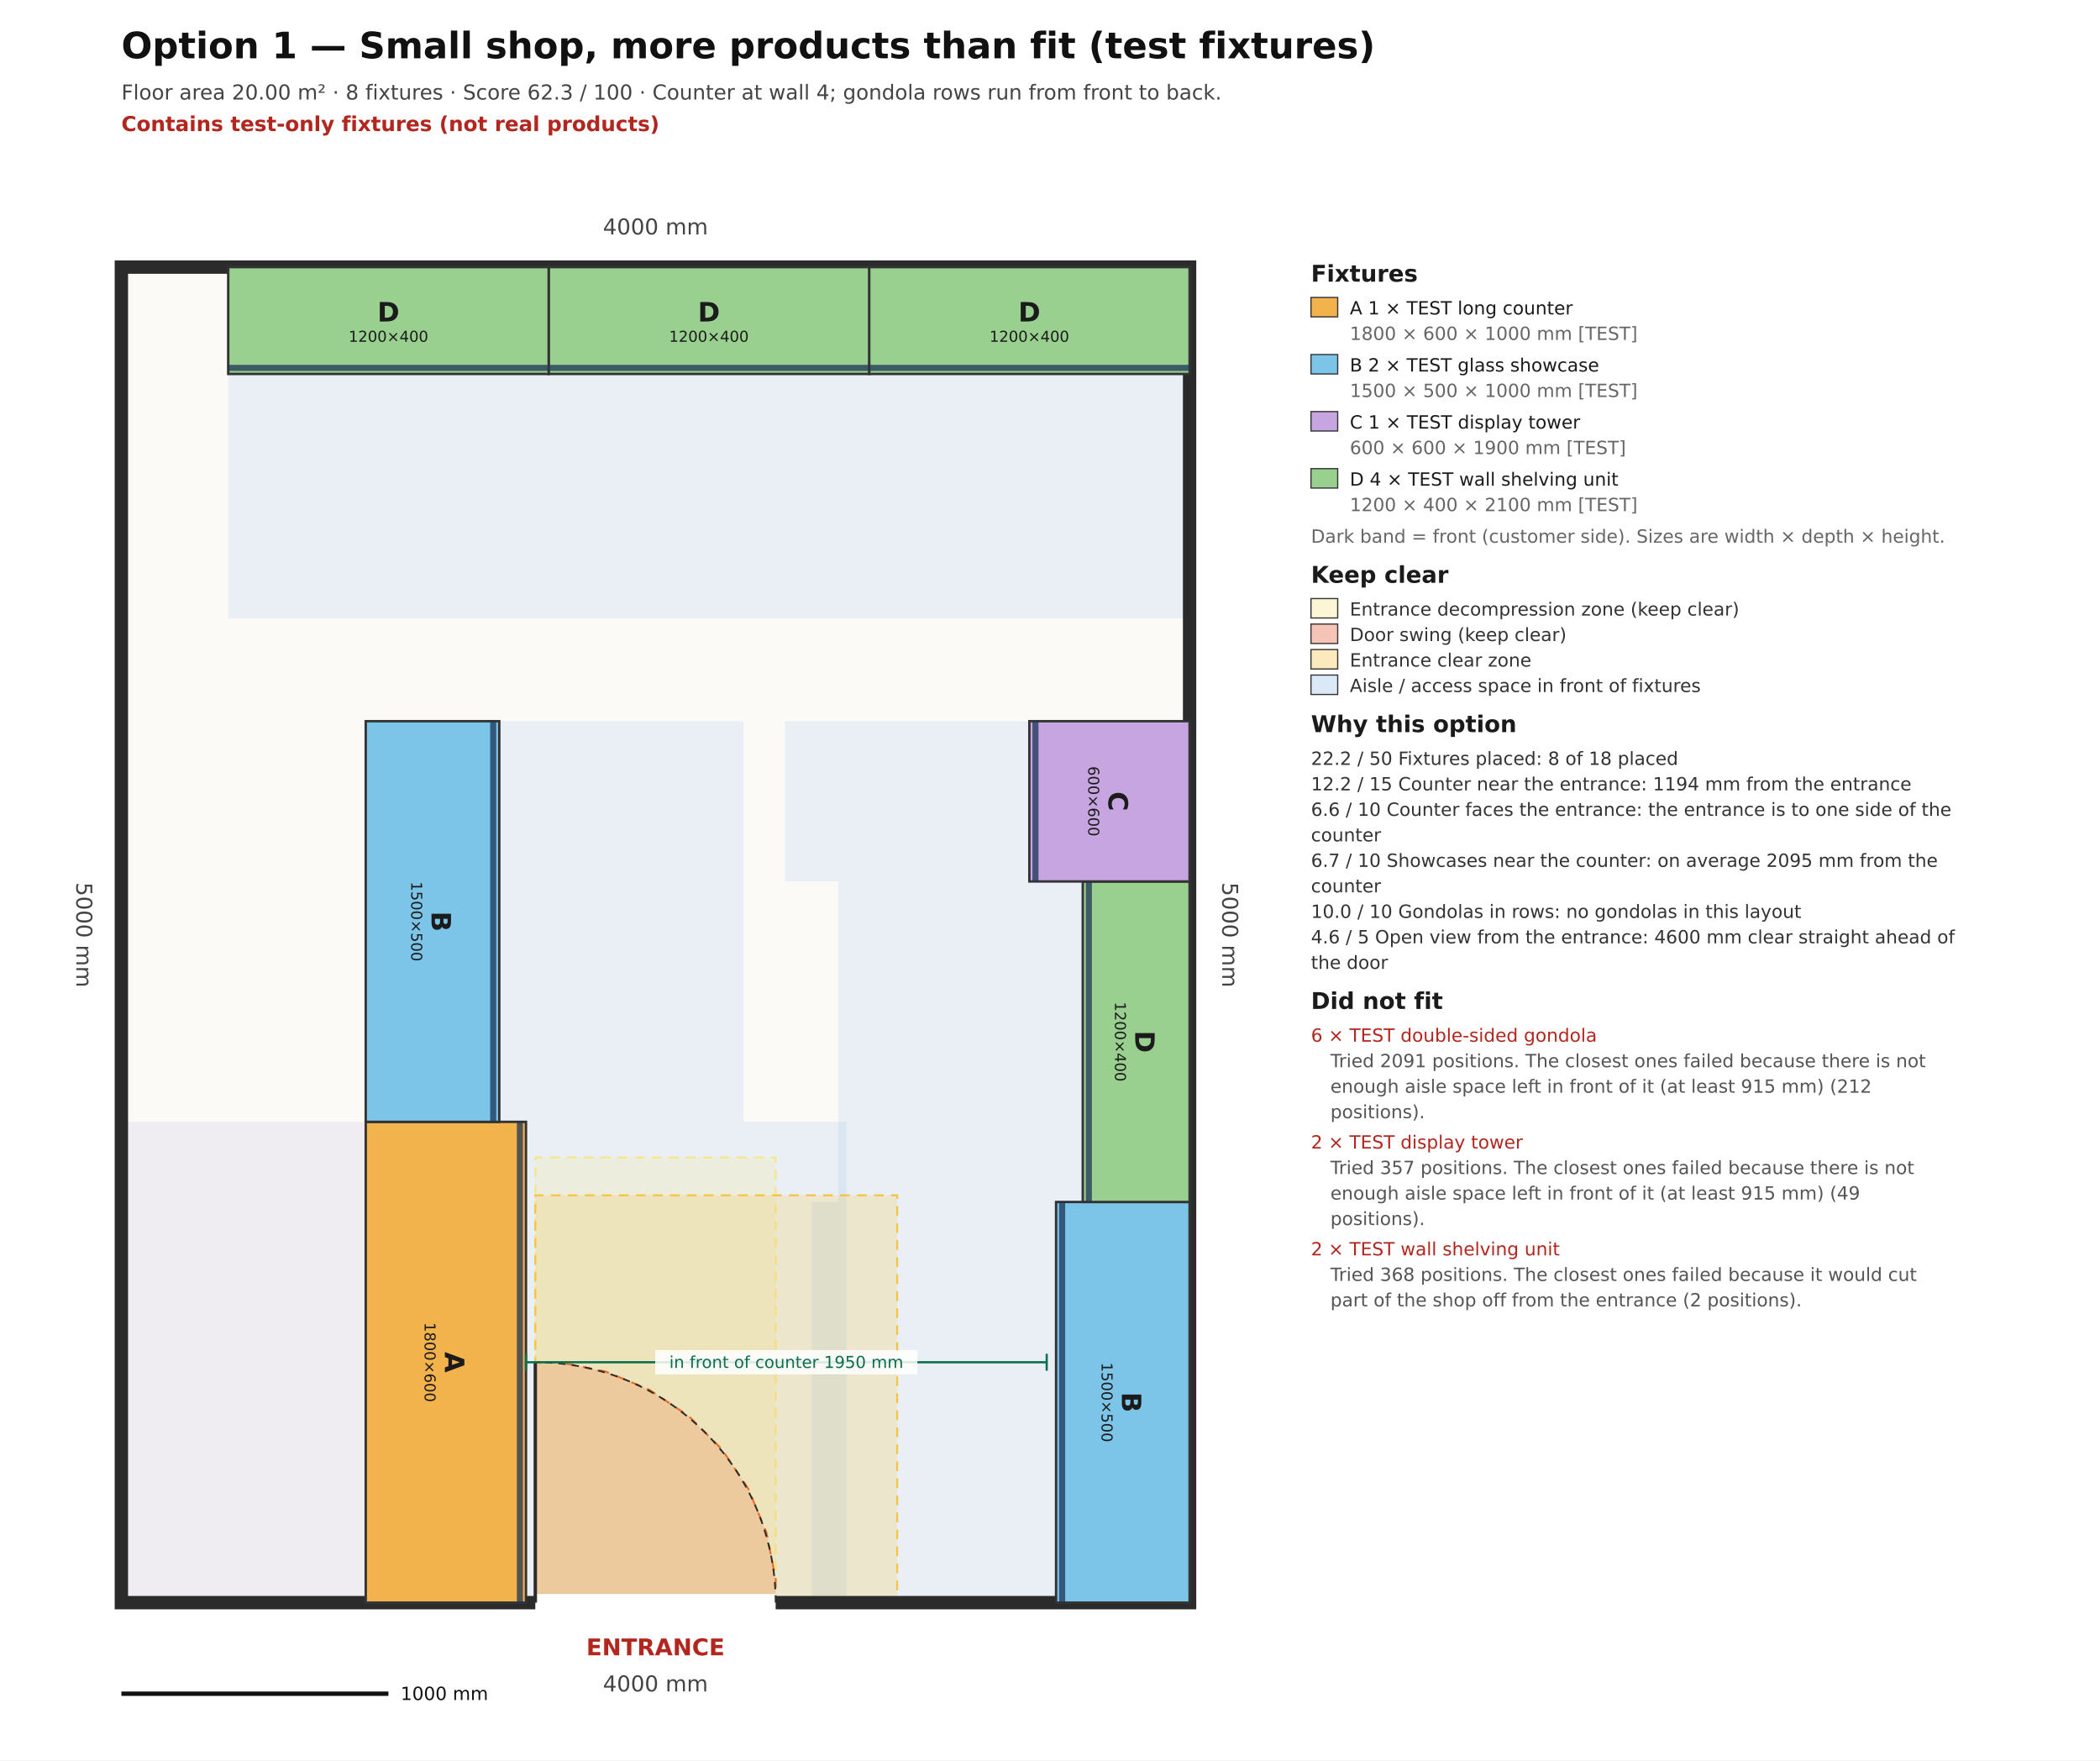
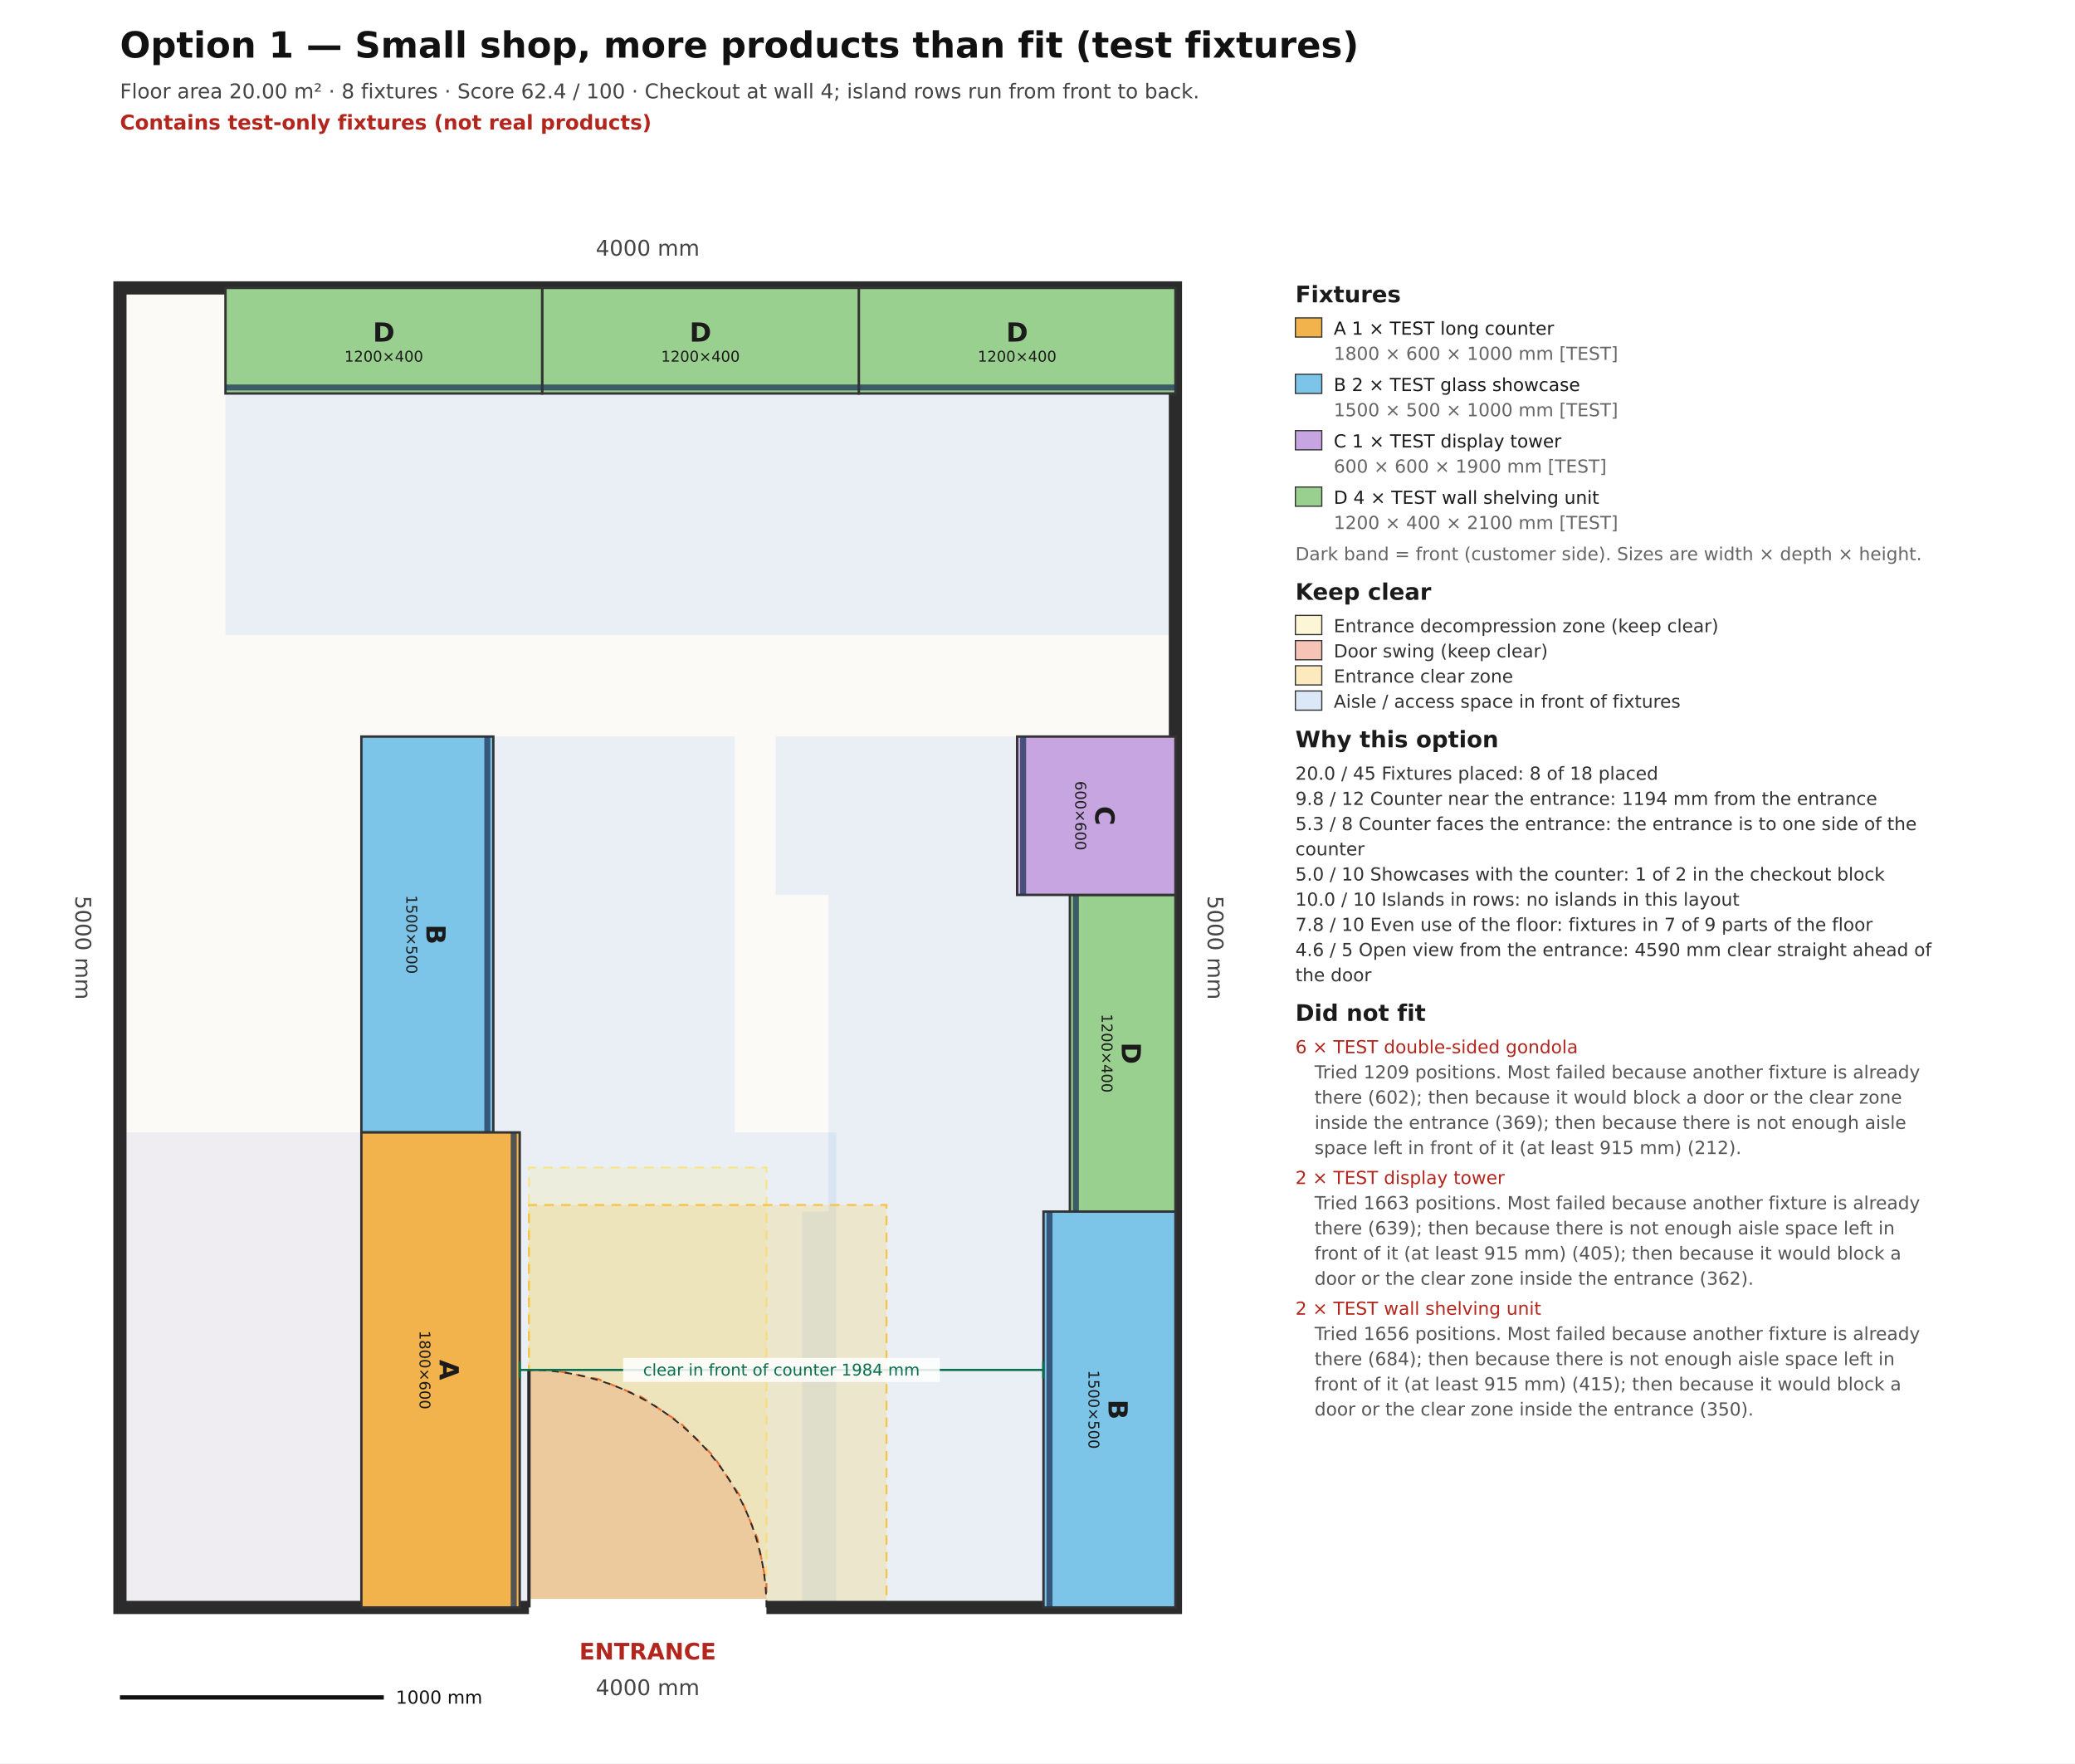
- <svg xmlns="http://www.w3.org/2000/svg" viewBox="0 0 7863.6 6590.9" width="7863.6mm" height="6590.9mm" font-family="DejaVu Sans, Arial, sans-serif">
-   <rect x="0" y="0" width="7863.6" height="6590.9" fill="#ffffff" />
+ <svg xmlns="http://www.w3.org/2000/svg" viewBox="0 0 7863.6 6681.8" width="7863.6mm" height="6681.8mm" font-family="DejaVu Sans, Arial, sans-serif">
+   <rect x="0" y="0" width="7863.6" height="6681.8" fill="#ffffff" />
  <text x="454.5" y="218.2" font-size="136.4" font-weight="bold" fill="#111111">Option 1 — Small shop, more products than fit (test fixtures)</text>
-   <text x="454.5" y="372.7" font-size="77.3" fill="#444444">Floor area 20.00 m²  ·  8 fixtures  ·  Score 62.3 / 100  ·  Counter at wall 4; gondola rows run from front to back.</text>
+   <text x="454.5" y="372.7" font-size="77.3" fill="#444444">Floor area 20.00 m²  ·  8 fixtures  ·  Score 62.4 / 100  ·  Checkout at wall 4; island rows run from front to back.</text>
  <text x="454.5" y="490.9" font-size="77.3" font-weight="bold" fill="#b3261e">Contains test-only fixtures (not real products)</text>
-   <polygon data-role="room-outline" data-plan-points="0.000,0.000 4000.000,0.000 4000.000,5000.000 0.000,5000.000" points="454.545,6000.000 4454.545,6000.000 4454.545,1000.000 454.545,1000.000" fill="#fbfaf7" stroke="none" />
-   <polygon data-access-zone="f01" points="1969.5,4200.0 1969.5,6000.0 3169.5,6000.0 3169.5,4200.0" fill="#4a90d9" fill-opacity="0.10" stroke="none" />
-   <polygon data-access-zone="f01" points="454.5,4200.0 454.5,6000.0 1369.5,6000.0 1369.5,4200.0" fill="#8e7cc3" fill-opacity="0.10" stroke="none" />
-   <polygon data-access-zone="f02" points="1869.5,2700.0 1869.5,4200.0 2784.5,4200.0 2784.5,2700.0" fill="#4a90d9" fill-opacity="0.10" stroke="none" />
-   <polygon data-access-zone="f03" points="3954.5,6000.0 3954.5,4500.0 3039.5,4500.0 3039.5,6000.0" fill="#4a90d9" fill-opacity="0.10" stroke="none" />
-   <polygon data-access-zone="f04" points="4454.5,1400.0 3254.5,1400.0 3254.5,2315.0 4454.5,2315.0" fill="#4a90d9" fill-opacity="0.10" stroke="none" />
-   <polygon data-access-zone="f05" points="3254.5,1400.0 2054.5,1400.0 2054.5,2315.0 3254.5,2315.0" fill="#4a90d9" fill-opacity="0.10" stroke="none" />
-   <polygon data-access-zone="f06" points="2054.5,1400.0 854.5,1400.0 854.5,2315.0 2054.5,2315.0" fill="#4a90d9" fill-opacity="0.10" stroke="none" />
-   <polygon data-access-zone="f07" points="4054.5,4500.0 4054.5,3300.0 3139.5,3300.0 3139.5,4500.0" fill="#4a90d9" fill-opacity="0.10" stroke="none" />
-   <polygon data-access-zone="f08" points="3854.5,3300.0 3854.5,2700.0 2939.5,2700.0 2939.5,3300.0" fill="#4a90d9" fill-opacity="0.10" stroke="none" />
-   <polygon data-zone-id="entrance:decompression" points="2004.5,6000.0 2904.5,6000.0 2904.5,4333.3 2004.5,4333.3" fill="#f6e58d" fill-opacity="0.22" stroke="#f6e58d" stroke-width="7.3" stroke-dasharray="36.4 27.3" />
-   <polygon data-zone-id="entrance:door-swing" points="2004.5,6000.0 2904.5,6000.0 2904.5,5911.4 2870.0,5737.5 2802.1,5573.7 2703.6,5426.3 2578.3,5300.9 2430.9,5202.4 2267.1,5134.6 2093.2,5100.0 2004.5,5100.0" fill="#e4572e" fill-opacity="0.22" stroke="#e4572e" stroke-width="7.3" stroke-dasharray="36.4 27.3" />
-   <polygon data-zone-id="entrance:entrance-clear" points="2004.5,6000.0 3359.5,6000.0 3359.5,4475.0 2004.5,4475.0" fill="#f6c445" fill-opacity="0.22" stroke="#f6c445" stroke-width="7.3" stroke-dasharray="36.4 27.3" />
-   <polygon points="454.5,6000.0 4454.5,6000.0 4454.5,1000.0 454.5,1000.0" fill="none" stroke="#2b2b2b" stroke-width="50.0" stroke-linejoin="miter" />
-   <line data-door-id="entrance" x1="2004.5" y1="6000.0" x2="2904.5" y2="6000.0" stroke="#ffffff" stroke-width="65.0" />
-   <line x1="2004.5" y1="6000.0" x2="2004.5" y2="5100.0" stroke="#2b2b2b" stroke-width="12.7" />
-   <path d="M 2904.5 6000.0 A 900.0 900.0 0 0 0 2004.5 5100.0" fill="none" stroke="#2b2b2b" stroke-width="6.4" stroke-dasharray="27.3 22.7" />
-   <text x="2454.5" y="6172.7" font-size="86.4" font-weight="bold" fill="#b3261e" text-anchor="middle" dominant-baseline="middle">ENTRANCE</text>
-   <text data-wall-index="0" data-length-um="4000000" x="2454.5" y="6309.1" font-size="81.8" fill="#444444" text-anchor="middle" dominant-baseline="middle" transform="rotate(0.0 2454.5 6309.1)">4000 mm</text>
-   <text data-wall-index="1" data-length-um="5000000" x="4600.0" y="3500.0" font-size="81.8" fill="#444444" text-anchor="middle" dominant-baseline="middle" transform="rotate(90.0 4600.0 3500.0)">5000 mm</text>
-   <text data-wall-index="2" data-length-um="4000000" x="2454.5" y="854.5" font-size="81.8" fill="#444444" text-anchor="middle" dominant-baseline="middle" transform="rotate(0.0 2454.5 854.5)">4000 mm</text>
-   <text data-wall-index="3" data-length-um="5000000" x="309.1" y="3500.0" font-size="81.8" fill="#444444" text-anchor="middle" dominant-baseline="middle" transform="rotate(90.0 309.1 3500.0)">5000 mm</text>
-   <polygon data-placement-id="f01" data-product-id="test-counter-long" data-width-um="1800000" data-depth-um="600000" data-plan-points="915.000,1800.000 915.000,0.000 1515.000,0.000 1515.000,1800.000" points="1369.545,4200.000 1369.545,6000.000 1969.545,6000.000 1969.545,4200.000" fill="#f2b24c" stroke="#333333" stroke-width="9.1" />
-   <line x1="1946.8" y1="4200.0" x2="1946.8" y2="6000.0" stroke="#1d3557" stroke-width="22.7" stroke-opacity="0.75" />
-   <text x="1669.5" y="5069.0" font-size="100.0" font-weight="bold" fill="#1b1b1b" text-anchor="middle" dominant-baseline="central" transform="rotate(90.0 1669.5 5100.0)">A</text>
-   <text x="1669.5" y="5160.0" font-size="56.4" fill="#1b1b1b" text-anchor="middle" dominant-baseline="central" transform="rotate(90.0 1669.5 5100.0)">1800×600</text>
-   <polygon data-placement-id="f02" data-product-id="test-showcase" data-width-um="1500000" data-depth-um="500000" data-plan-points="915.000,3300.000 915.000,1800.000 1415.000,1800.000 1415.000,3300.000" points="1369.545,2700.000 1369.545,4200.000 1869.545,4200.000 1869.545,2700.000" fill="#7cc4e8" stroke="#333333" stroke-width="9.1" />
-   <line x1="1846.8" y1="2700.0" x2="1846.8" y2="4200.0" stroke="#1d3557" stroke-width="22.7" stroke-opacity="0.75" />
-   <text x="1619.5" y="3419.0" font-size="100.0" font-weight="bold" fill="#1b1b1b" text-anchor="middle" dominant-baseline="central" transform="rotate(90.0 1619.5 3450.0)">B</text>
-   <text x="1619.5" y="3510.0" font-size="56.4" fill="#1b1b1b" text-anchor="middle" dominant-baseline="central" transform="rotate(90.0 1619.5 3450.0)">1500×500</text>
-   <polygon data-placement-id="f03" data-product-id="test-showcase" data-width-um="1500000" data-depth-um="500000" data-plan-points="4000.000,0.000 4000.000,1500.000 3500.000,1500.000 3500.000,0.000" points="4454.545,6000.000 4454.545,4500.000 3954.545,4500.000 3954.545,6000.000" fill="#7cc4e8" stroke="#333333" stroke-width="9.1" />
-   <line x1="3977.3" y1="6000.0" x2="3977.3" y2="4500.0" stroke="#1d3557" stroke-width="22.7" stroke-opacity="0.75" />
-   <text x="4204.5" y="5219.0" font-size="100.0" font-weight="bold" fill="#1b1b1b" text-anchor="middle" dominant-baseline="central" transform="rotate(90.0 4204.5 5250.0)">B</text>
-   <text x="4204.5" y="5310.0" font-size="56.4" fill="#1b1b1b" text-anchor="middle" dominant-baseline="central" transform="rotate(90.0 4204.5 5250.0)">1500×500</text>
-   <polygon data-placement-id="f04" data-product-id="test-wall-shelf" data-width-um="1200000" data-depth-um="400000" data-plan-points="4000.000,5000.000 2800.000,5000.000 2800.000,4600.000 4000.000,4600.000" points="4454.545,1000.000 3254.545,1000.000 3254.545,1400.000 4454.545,1400.000" fill="#9ad08f" stroke="#333333" stroke-width="9.1" />
-   <line x1="4454.5" y1="1377.3" x2="3254.5" y2="1377.3" stroke="#1d3557" stroke-width="22.7" stroke-opacity="0.75" />
-   <text x="3854.5" y="1169.0" font-size="100.0" font-weight="bold" fill="#1b1b1b" text-anchor="middle" dominant-baseline="central" transform="rotate(0.0 3854.5 1200.0)">D</text>
-   <text x="3854.5" y="1260.0" font-size="56.4" fill="#1b1b1b" text-anchor="middle" dominant-baseline="central" transform="rotate(0.0 3854.5 1200.0)">1200×400</text>
-   <polygon data-placement-id="f05" data-product-id="test-wall-shelf" data-width-um="1200000" data-depth-um="400000" data-plan-points="2800.000,5000.000 1600.000,5000.000 1600.000,4600.000 2800.000,4600.000" points="3254.545,1000.000 2054.545,1000.000 2054.545,1400.000 3254.545,1400.000" fill="#9ad08f" stroke="#333333" stroke-width="9.1" />
-   <line x1="3254.5" y1="1377.3" x2="2054.5" y2="1377.3" stroke="#1d3557" stroke-width="22.7" stroke-opacity="0.75" />
-   <text x="2654.5" y="1169.0" font-size="100.0" font-weight="bold" fill="#1b1b1b" text-anchor="middle" dominant-baseline="central" transform="rotate(0.0 2654.5 1200.0)">D</text>
-   <text x="2654.5" y="1260.0" font-size="56.4" fill="#1b1b1b" text-anchor="middle" dominant-baseline="central" transform="rotate(0.0 2654.5 1200.0)">1200×400</text>
-   <polygon data-placement-id="f06" data-product-id="test-wall-shelf" data-width-um="1200000" data-depth-um="400000" data-plan-points="1600.000,5000.000 400.000,5000.000 400.000,4600.000 1600.000,4600.000" points="2054.545,1000.000 854.545,1000.000 854.545,1400.000 2054.545,1400.000" fill="#9ad08f" stroke="#333333" stroke-width="9.1" />
-   <line x1="2054.5" y1="1377.3" x2="854.5" y2="1377.3" stroke="#1d3557" stroke-width="22.7" stroke-opacity="0.75" />
-   <text x="1454.5" y="1169.0" font-size="100.0" font-weight="bold" fill="#1b1b1b" text-anchor="middle" dominant-baseline="central" transform="rotate(0.0 1454.5 1200.0)">D</text>
-   <text x="1454.5" y="1260.0" font-size="56.4" fill="#1b1b1b" text-anchor="middle" dominant-baseline="central" transform="rotate(0.0 1454.5 1200.0)">1200×400</text>
-   <polygon data-placement-id="f07" data-product-id="test-wall-shelf" data-width-um="1200000" data-depth-um="400000" data-plan-points="4000.000,1500.000 4000.000,2700.000 3600.000,2700.000 3600.000,1500.000" points="4454.545,4500.000 4454.545,3300.000 4054.545,3300.000 4054.545,4500.000" fill="#9ad08f" stroke="#333333" stroke-width="9.1" />
-   <line x1="4077.3" y1="4500.0" x2="4077.3" y2="3300.0" stroke="#1d3557" stroke-width="22.7" stroke-opacity="0.75" />
-   <text x="4254.5" y="3869.0" font-size="100.0" font-weight="bold" fill="#1b1b1b" text-anchor="middle" dominant-baseline="central" transform="rotate(90.0 4254.5 3900.0)">D</text>
-   <text x="4254.5" y="3960.0" font-size="56.4" fill="#1b1b1b" text-anchor="middle" dominant-baseline="central" transform="rotate(90.0 4254.5 3900.0)">1200×400</text>
-   <polygon data-placement-id="f08" data-product-id="test-tower" data-width-um="600000" data-depth-um="600000" data-plan-points="4000.000,2700.000 4000.000,3300.000 3400.000,3300.000 3400.000,2700.000" points="4454.545,3300.000 4454.545,2700.000 3854.545,2700.000 3854.545,3300.000" fill="#c6a5e0" stroke="#333333" stroke-width="9.1" />
-   <line x1="3877.3" y1="3300.0" x2="3877.3" y2="2700.0" stroke="#1d3557" stroke-width="22.7" stroke-opacity="0.75" />
-   <text x="4154.5" y="2969.0" font-size="100.0" font-weight="bold" fill="#1b1b1b" text-anchor="middle" dominant-baseline="central" transform="rotate(90.0 4154.5 3000.0)">C</text>
-   <text x="4154.5" y="3060.0" font-size="56.4" fill="#1b1b1b" text-anchor="middle" dominant-baseline="central" transform="rotate(90.0 4154.5 3000.0)">600×600</text>
-   <line data-aisle="main" data-width-um="1950000" x1="1969.5" y1="5100.0" x2="3919.5" y2="5100.0" stroke="#0b6e4f" stroke-width="8.2" />
-   <line x1="1969.5" y1="5068.2" x2="1969.5" y2="5131.8" stroke="#0b6e4f" stroke-width="8.2" />
-   <line x1="3919.5" y1="5068.2" x2="3919.5" y2="5131.8" stroke="#0b6e4f" stroke-width="8.2" />
-   <rect x="2453.6" y="5054.5" width="981.8" height="90.9" fill="#ffffff" fill-opacity="0.85" />
-   <text x="2944.5" y="5100.0" font-size="61.8" fill="#0b6e4f" text-anchor="middle" dominant-baseline="central">in front of counter 1950 mm</text>
-   <line x1="454.5" y1="6340.9" x2="1454.5" y2="6340.9" stroke="#111111" stroke-width="16.4" />
-   <text x="1500.0" y="6340.9" font-size="68.2" fill="#111111" dominant-baseline="central">1000 mm</text>
-   <text x="4909.1" y="1054.5" font-size="86.4" font-weight="bold" fill="#1b1b1b">Fixtures</text>
-   <rect x="4909.1" y="1113.6" width="100.0" height="72.7" fill="#f2b24c" fill-opacity="1" stroke="#333333" stroke-width="4.5" />
-   <text x="5054.5" y="1177.3" font-size="68.2" fill="#1b1b1b">A 1 × TEST long counter</text>
-   <text x="5054.5" y="1272.7" font-size="68.2" fill="#666666">1800 × 600 × 1000 mm [TEST]</text>
-   <rect x="4909.1" y="1327.3" width="100.0" height="72.7" fill="#7cc4e8" fill-opacity="1" stroke="#333333" stroke-width="4.5" />
-   <text x="5054.5" y="1390.9" font-size="68.2" fill="#1b1b1b">B 2 × TEST glass showcase</text>
-   <text x="5054.5" y="1486.4" font-size="68.2" fill="#666666">1500 × 500 × 1000 mm [TEST]</text>
-   <rect x="4909.1" y="1540.9" width="100.0" height="72.7" fill="#c6a5e0" fill-opacity="1" stroke="#333333" stroke-width="4.5" />
-   <text x="5054.5" y="1604.5" font-size="68.2" fill="#1b1b1b">C 1 × TEST display tower</text>
-   <text x="5054.5" y="1700.0" font-size="68.2" fill="#666666">600 × 600 × 1900 mm [TEST]</text>
-   <rect x="4909.1" y="1754.5" width="100.0" height="72.7" fill="#9ad08f" fill-opacity="1" stroke="#333333" stroke-width="4.5" />
-   <text x="5054.5" y="1818.2" font-size="68.2" fill="#1b1b1b">D 4 × TEST wall shelving unit</text>
-   <text x="5054.5" y="1913.6" font-size="68.2" fill="#666666">1200 × 400 × 2100 mm [TEST]</text>
-   <text x="4909.1" y="2031.8" font-size="68.2" fill="#666666">Dark band = front (customer side). Sizes are width × depth × height.</text>
-   <text x="4909.1" y="2181.8" font-size="86.4" font-weight="bold" fill="#1b1b1b">Keep clear</text>
-   <rect x="4909.1" y="2240.9" width="100.0" height="72.7" fill="#f6e58d" fill-opacity="0.35" stroke="#333333" stroke-width="4.5" />
-   <text x="5054.5" y="2304.5" font-size="68.2" fill="#333333">Entrance decompression zone (keep clear)</text>
-   <rect x="4909.1" y="2336.4" width="100.0" height="72.7" fill="#e4572e" fill-opacity="0.35" stroke="#333333" stroke-width="4.5" />
-   <text x="5054.5" y="2400.0" font-size="68.2" fill="#333333">Door swing (keep clear)</text>
-   <rect x="4909.1" y="2431.8" width="100.0" height="72.7" fill="#f6c445" fill-opacity="0.35" stroke="#333333" stroke-width="4.5" />
-   <text x="5054.5" y="2495.5" font-size="68.2" fill="#333333">Entrance clear zone</text>
-   <rect x="4909.1" y="2527.3" width="100.0" height="72.7" fill="#4a90d9" fill-opacity="0.2" stroke="#333333" stroke-width="4.5" />
-   <text x="5054.5" y="2590.9" font-size="68.2" fill="#333333">Aisle / access space in front of fixtures</text>
-   <text x="4909.1" y="2740.9" font-size="86.4" font-weight="bold" fill="#1b1b1b">Why this option</text>
-   <text x="4909.1" y="2863.6" font-size="68.2" fill="#333333">22.2 / 50 Fixtures placed: 8 of 18 placed</text>
-   <text x="4909.1" y="2959.1" font-size="68.2" fill="#333333">12.2 / 15 Counter near the entrance: 1194 mm from the entrance</text>
-   <text x="4909.1" y="3054.5" font-size="68.2" fill="#333333">6.6 / 10 Counter faces the entrance: the entrance is to one side of the</text>
-   <text x="4909.1" y="3150.0" font-size="68.2" fill="#333333">counter</text>
-   <text x="4909.1" y="3245.5" font-size="68.2" fill="#333333">6.7 / 10 Showcases near the counter: on average 2095 mm from the</text>
-   <text x="4909.1" y="3340.9" font-size="68.2" fill="#333333">counter</text>
-   <text x="4909.1" y="3436.4" font-size="68.2" fill="#333333">10.0 / 10 Gondolas in rows: no gondolas in this layout</text>
-   <text x="4909.1" y="3531.8" font-size="68.2" fill="#333333">4.6 / 5 Open view from the entrance: 4600 mm clear straight ahead of</text>
-   <text x="4909.1" y="3627.3" font-size="68.2" fill="#333333">the door</text>
-   <text x="4909.1" y="3777.3" font-size="86.4" font-weight="bold" fill="#1b1b1b">Did not fit</text>
-   <text x="4909.1" y="3900.0" font-size="68.2" fill="#b3261e">6 × TEST double-sided gondola</text>
-   <text x="4981.8" y="3995.5" font-size="68.2" fill="#555555">Tried 2091 positions. The closest ones failed because there is not</text>
-   <text x="4981.8" y="4090.9" font-size="68.2" fill="#555555">enough aisle space left in front of it (at least 915 mm) (212</text>
-   <text x="4981.8" y="4186.4" font-size="68.2" fill="#555555">positions).</text>
-   <text x="4909.1" y="4300.0" font-size="68.2" fill="#b3261e">2 × TEST display tower</text>
-   <text x="4981.8" y="4395.5" font-size="68.2" fill="#555555">Tried 357 positions. The closest ones failed because there is not</text>
-   <text x="4981.8" y="4490.9" font-size="68.2" fill="#555555">enough aisle space left in front of it (at least 915 mm) (49</text>
-   <text x="4981.8" y="4586.4" font-size="68.2" fill="#555555">positions).</text>
-   <text x="4909.1" y="4700.0" font-size="68.2" fill="#b3261e">2 × TEST wall shelving unit</text>
-   <text x="4981.8" y="4795.5" font-size="68.2" fill="#555555">Tried 368 positions. The closest ones failed because it would cut</text>
-   <text x="4981.8" y="4890.9" font-size="68.2" fill="#555555">part of the shop off from the entrance (2 positions).</text>
+   <polygon data-role="room-outline" data-plan-points="0.000,0.000 4000.000,0.000 4000.000,5000.000 0.000,5000.000" points="454.545,6090.909 4454.545,6090.909 4454.545,1090.909 454.545,1090.909" fill="#fbfaf7" stroke="none" />
+   <polygon data-access-zone="f01" points="1869.5,2790.9 1869.5,4290.9 2784.5,4290.9 2784.5,2790.9" fill="#4a90d9" fill-opacity="0.10" stroke="none" />
+   <polygon data-access-zone="f02" points="1969.5,4290.9 1969.5,6090.9 3169.5,6090.9 3169.5,4290.9" fill="#4a90d9" fill-opacity="0.10" stroke="none" />
+   <polygon data-access-zone="f02" points="454.5,4290.9 454.5,6090.9 1369.5,6090.9 1369.5,4290.9" fill="#8e7cc3" fill-opacity="0.10" stroke="none" />
+   <polygon data-access-zone="f03" points="3954.5,6090.9 3954.5,4590.9 3039.5,4590.9 3039.5,6090.9" fill="#4a90d9" fill-opacity="0.10" stroke="none" />
+   <polygon data-access-zone="f04" points="4454.5,1490.9 3254.5,1490.9 3254.5,2405.9 4454.5,2405.9" fill="#4a90d9" fill-opacity="0.10" stroke="none" />
+   <polygon data-access-zone="f05" points="3254.5,1490.9 2054.5,1490.9 2054.5,2405.9 3254.5,2405.9" fill="#4a90d9" fill-opacity="0.10" stroke="none" />
+   <polygon data-access-zone="f06" points="2054.5,1490.9 854.5,1490.9 854.5,2405.9 2054.5,2405.9" fill="#4a90d9" fill-opacity="0.10" stroke="none" />
+   <polygon data-access-zone="f07" points="4054.5,4590.9 4054.5,3390.9 3139.5,3390.9 3139.5,4590.9" fill="#4a90d9" fill-opacity="0.10" stroke="none" />
+   <polygon data-access-zone="f08" points="3854.5,3390.9 3854.5,2790.9 2939.5,2790.9 2939.5,3390.9" fill="#4a90d9" fill-opacity="0.10" stroke="none" />
+   <polygon data-zone-id="entrance:decompression" points="2004.5,6090.9 2904.5,6090.9 2904.5,4424.2 2004.5,4424.2" fill="#f6e58d" fill-opacity="0.22" stroke="#f6e58d" stroke-width="7.3" stroke-dasharray="36.4 27.3" />
+   <polygon data-zone-id="entrance:door-swing" points="2004.5,6090.9 2904.5,6090.9 2904.5,6002.3 2870.0,5828.4 2802.1,5664.6 2703.6,5517.2 2578.3,5391.8 2430.9,5293.3 2267.1,5225.5 2093.2,5190.9 2004.5,5190.9" fill="#e4572e" fill-opacity="0.22" stroke="#e4572e" stroke-width="7.3" stroke-dasharray="36.4 27.3" />
+   <polygon data-zone-id="entrance:entrance-clear" points="2004.5,6090.9 3359.5,6090.9 3359.5,4565.9 2004.5,4565.9" fill="#f6c445" fill-opacity="0.22" stroke="#f6c445" stroke-width="7.3" stroke-dasharray="36.4 27.3" />
+   <polygon points="454.5,6090.9 4454.5,6090.9 4454.5,1090.9 454.5,1090.9" fill="none" stroke="#2b2b2b" stroke-width="50.0" stroke-linejoin="miter" />
+   <line data-door-id="entrance" x1="2004.5" y1="6090.9" x2="2904.5" y2="6090.9" stroke="#ffffff" stroke-width="65.0" />
+   <line x1="2004.5" y1="6090.9" x2="2004.5" y2="5190.9" stroke="#2b2b2b" stroke-width="12.7" />
+   <path d="M 2904.5 6090.9 A 900.0 900.0 0 0 0 2004.5 5190.9" fill="none" stroke="#2b2b2b" stroke-width="6.4" stroke-dasharray="27.3 22.7" />
+   <text x="2454.5" y="6263.6" font-size="86.4" font-weight="bold" fill="#b3261e" text-anchor="middle" dominant-baseline="middle">ENTRANCE</text>
+   <text data-wall-index="0" data-length-um="4000000" x="2454.5" y="6400.0" font-size="81.8" fill="#444444" text-anchor="middle" dominant-baseline="middle" transform="rotate(0.0 2454.5 6400.0)">4000 mm</text>
+   <text data-wall-index="1" data-length-um="5000000" x="4600.0" y="3590.9" font-size="81.8" fill="#444444" text-anchor="middle" dominant-baseline="middle" transform="rotate(90.0 4600.0 3590.9)">5000 mm</text>
+   <text data-wall-index="2" data-length-um="4000000" x="2454.5" y="945.5" font-size="81.8" fill="#444444" text-anchor="middle" dominant-baseline="middle" transform="rotate(0.0 2454.5 945.5)">4000 mm</text>
+   <text data-wall-index="3" data-length-um="5000000" x="309.1" y="3590.9" font-size="81.8" fill="#444444" text-anchor="middle" dominant-baseline="middle" transform="rotate(90.0 309.1 3590.9)">5000 mm</text>
+   <polygon data-placement-id="f01" data-product-id="test-showcase" data-width-um="1500000" data-depth-um="500000" data-plan-points="915.000,3300.000 915.000,1800.000 1415.000,1800.000 1415.000,3300.000" points="1369.545,2790.909 1369.545,4290.909 1869.545,4290.909 1869.545,2790.909" fill="#7cc4e8" stroke="#333333" stroke-width="9.1" />
+   <line x1="1846.8" y1="2790.9" x2="1846.8" y2="4290.9" stroke="#1d3557" stroke-width="22.7" stroke-opacity="0.75" />
+   <text data-label-for="f01" x="1619.5" y="3509.9" font-size="100.0" font-weight="bold" fill="#1b1b1b" text-anchor="middle" dominant-baseline="central" transform="rotate(90.0 1619.5 3540.9)">B</text>
+   <text x="1619.5" y="3600.9" font-size="56.4" fill="#1b1b1b" text-anchor="middle" dominant-baseline="central" transform="rotate(90.0 1619.5 3540.9)">1500×500</text>
+   <polygon data-placement-id="f02" data-product-id="test-counter-long" data-width-um="1800000" data-depth-um="600000" data-plan-points="915.000,1800.000 915.000,0.000 1515.000,0.000 1515.000,1800.000" points="1369.545,4290.909 1369.545,6090.909 1969.545,6090.909 1969.545,4290.909" fill="#f2b24c" stroke="#333333" stroke-width="9.1" />
+   <line x1="1946.8" y1="4290.9" x2="1946.8" y2="6090.9" stroke="#1d3557" stroke-width="22.7" stroke-opacity="0.75" />
+   <text data-label-for="f02" x="1669.5" y="5159.9" font-size="100.0" font-weight="bold" fill="#1b1b1b" text-anchor="middle" dominant-baseline="central" transform="rotate(90.0 1669.5 5190.9)">A</text>
+   <text x="1669.5" y="5250.9" font-size="56.4" fill="#1b1b1b" text-anchor="middle" dominant-baseline="central" transform="rotate(90.0 1669.5 5190.9)">1800×600</text>
+   <polygon data-placement-id="f03" data-product-id="test-showcase" data-width-um="1500000" data-depth-um="500000" data-plan-points="4000.000,0.000 4000.000,1500.000 3500.000,1500.000 3500.000,0.000" points="4454.545,6090.909 4454.545,4590.909 3954.545,4590.909 3954.545,6090.909" fill="#7cc4e8" stroke="#333333" stroke-width="9.1" />
+   <line x1="3977.3" y1="6090.9" x2="3977.3" y2="4590.9" stroke="#1d3557" stroke-width="22.7" stroke-opacity="0.75" />
+   <text data-label-for="f03" x="4204.5" y="5309.9" font-size="100.0" font-weight="bold" fill="#1b1b1b" text-anchor="middle" dominant-baseline="central" transform="rotate(90.0 4204.5 5340.9)">B</text>
+   <text x="4204.5" y="5400.9" font-size="56.4" fill="#1b1b1b" text-anchor="middle" dominant-baseline="central" transform="rotate(90.0 4204.5 5340.9)">1500×500</text>
+   <polygon data-placement-id="f04" data-product-id="test-wall-shelf" data-width-um="1200000" data-depth-um="400000" data-plan-points="4000.000,5000.000 2800.000,5000.000 2800.000,4600.000 4000.000,4600.000" points="4454.545,1090.909 3254.545,1090.909 3254.545,1490.909 4454.545,1490.909" fill="#9ad08f" stroke="#333333" stroke-width="9.1" />
+   <line x1="4454.5" y1="1468.2" x2="3254.5" y2="1468.2" stroke="#1d3557" stroke-width="22.7" stroke-opacity="0.75" />
+   <text data-label-for="f04" x="3854.5" y="1259.9" font-size="100.0" font-weight="bold" fill="#1b1b1b" text-anchor="middle" dominant-baseline="central" transform="rotate(0.0 3854.5 1290.9)">D</text>
+   <text x="3854.5" y="1350.9" font-size="56.4" fill="#1b1b1b" text-anchor="middle" dominant-baseline="central" transform="rotate(0.0 3854.5 1290.9)">1200×400</text>
+   <polygon data-placement-id="f05" data-product-id="test-wall-shelf" data-width-um="1200000" data-depth-um="400000" data-plan-points="2800.000,5000.000 1600.000,5000.000 1600.000,4600.000 2800.000,4600.000" points="3254.545,1090.909 2054.545,1090.909 2054.545,1490.909 3254.545,1490.909" fill="#9ad08f" stroke="#333333" stroke-width="9.1" />
+   <line x1="3254.5" y1="1468.2" x2="2054.5" y2="1468.2" stroke="#1d3557" stroke-width="22.7" stroke-opacity="0.75" />
+   <text data-label-for="f05" x="2654.5" y="1259.9" font-size="100.0" font-weight="bold" fill="#1b1b1b" text-anchor="middle" dominant-baseline="central" transform="rotate(0.0 2654.5 1290.9)">D</text>
+   <text x="2654.5" y="1350.9" font-size="56.4" fill="#1b1b1b" text-anchor="middle" dominant-baseline="central" transform="rotate(0.0 2654.5 1290.9)">1200×400</text>
+   <polygon data-placement-id="f06" data-product-id="test-wall-shelf" data-width-um="1200000" data-depth-um="400000" data-plan-points="1600.000,5000.000 400.000,5000.000 400.000,4600.000 1600.000,4600.000" points="2054.545,1090.909 854.545,1090.909 854.545,1490.909 2054.545,1490.909" fill="#9ad08f" stroke="#333333" stroke-width="9.1" />
+   <line x1="2054.5" y1="1468.2" x2="854.5" y2="1468.2" stroke="#1d3557" stroke-width="22.7" stroke-opacity="0.75" />
+   <text data-label-for="f06" x="1454.5" y="1259.9" font-size="100.0" font-weight="bold" fill="#1b1b1b" text-anchor="middle" dominant-baseline="central" transform="rotate(0.0 1454.5 1290.9)">D</text>
+   <text x="1454.5" y="1350.9" font-size="56.4" fill="#1b1b1b" text-anchor="middle" dominant-baseline="central" transform="rotate(0.0 1454.5 1290.9)">1200×400</text>
+   <polygon data-placement-id="f07" data-product-id="test-wall-shelf" data-width-um="1200000" data-depth-um="400000" data-plan-points="4000.000,1500.000 4000.000,2700.000 3600.000,2700.000 3600.000,1500.000" points="4454.545,4590.909 4454.545,3390.909 4054.545,3390.909 4054.545,4590.909" fill="#9ad08f" stroke="#333333" stroke-width="9.1" />
+   <line x1="4077.3" y1="4590.9" x2="4077.3" y2="3390.9" stroke="#1d3557" stroke-width="22.7" stroke-opacity="0.75" />
+   <text data-label-for="f07" x="4254.5" y="3959.9" font-size="100.0" font-weight="bold" fill="#1b1b1b" text-anchor="middle" dominant-baseline="central" transform="rotate(90.0 4254.5 3990.9)">D</text>
+   <text x="4254.5" y="4050.9" font-size="56.4" fill="#1b1b1b" text-anchor="middle" dominant-baseline="central" transform="rotate(90.0 4254.5 3990.9)">1200×400</text>
+   <polygon data-placement-id="f08" data-product-id="test-tower" data-width-um="600000" data-depth-um="600000" data-plan-points="4000.000,2700.000 4000.000,3300.000 3400.000,3300.000 3400.000,2700.000" points="4454.545,3390.909 4454.545,2790.909 3854.545,2790.909 3854.545,3390.909" fill="#c6a5e0" stroke="#333333" stroke-width="9.1" />
+   <line x1="3877.3" y1="3390.9" x2="3877.3" y2="2790.9" stroke="#1d3557" stroke-width="22.7" stroke-opacity="0.75" />
+   <text data-label-for="f08" x="4154.5" y="3059.9" font-size="100.0" font-weight="bold" fill="#1b1b1b" text-anchor="middle" dominant-baseline="central" transform="rotate(90.0 4154.5 3090.9)">C</text>
+   <text x="4154.5" y="3150.9" font-size="56.4" fill="#1b1b1b" text-anchor="middle" dominant-baseline="central" transform="rotate(90.0 4154.5 3090.9)">600×600</text>
+   <line data-aisle="main" data-width-um="1984000" x1="1969.5" y1="5190.9" x2="3953.5" y2="5190.9" stroke="#0b6e4f" stroke-width="8.2" />
+   <line x1="1969.5" y1="5159.1" x2="1969.5" y2="5222.7" stroke="#0b6e4f" stroke-width="8.2" />
+   <line x1="3953.5" y1="5159.1" x2="3953.5" y2="5222.7" stroke="#0b6e4f" stroke-width="8.2" />
+   <rect x="2361.5" y="5145.5" width="1200.0" height="90.9" fill="#ffffff" fill-opacity="0.85" />
+   <text x="2961.5" y="5190.9" font-size="61.8" fill="#0b6e4f" text-anchor="middle" dominant-baseline="central">clear in front of counter 1984 mm</text>
+   <line x1="454.5" y1="6431.8" x2="1454.5" y2="6431.8" stroke="#111111" stroke-width="16.4" />
+   <text x="1500.0" y="6431.8" font-size="68.2" fill="#111111" dominant-baseline="central">1000 mm</text>
+   <text x="4909.1" y="1145.5" font-size="86.4" font-weight="bold" fill="#1b1b1b">Fixtures</text>
+   <rect x="4909.1" y="1204.5" width="100.0" height="72.7" fill="#f2b24c" fill-opacity="1" stroke="#333333" stroke-width="4.5" />
+   <text x="5054.5" y="1268.2" font-size="68.2" fill="#1b1b1b">A 1 × TEST long counter</text>
+   <text x="5054.5" y="1363.6" font-size="68.2" fill="#666666">1800 × 600 × 1000 mm [TEST]</text>
+   <rect x="4909.1" y="1418.2" width="100.0" height="72.7" fill="#7cc4e8" fill-opacity="1" stroke="#333333" stroke-width="4.5" />
+   <text x="5054.5" y="1481.8" font-size="68.2" fill="#1b1b1b">B 2 × TEST glass showcase</text>
+   <text x="5054.5" y="1577.3" font-size="68.2" fill="#666666">1500 × 500 × 1000 mm [TEST]</text>
+   <rect x="4909.1" y="1631.8" width="100.0" height="72.7" fill="#c6a5e0" fill-opacity="1" stroke="#333333" stroke-width="4.5" />
+   <text x="5054.5" y="1695.5" font-size="68.2" fill="#1b1b1b">C 1 × TEST display tower</text>
+   <text x="5054.5" y="1790.9" font-size="68.2" fill="#666666">600 × 600 × 1900 mm [TEST]</text>
+   <rect x="4909.1" y="1845.5" width="100.0" height="72.7" fill="#9ad08f" fill-opacity="1" stroke="#333333" stroke-width="4.5" />
+   <text x="5054.5" y="1909.1" font-size="68.2" fill="#1b1b1b">D 4 × TEST wall shelving unit</text>
+   <text x="5054.5" y="2004.5" font-size="68.2" fill="#666666">1200 × 400 × 2100 mm [TEST]</text>
+   <text x="4909.1" y="2122.7" font-size="68.2" fill="#666666">Dark band = front (customer side). Sizes are width × depth × height.</text>
+   <text x="4909.1" y="2272.7" font-size="86.4" font-weight="bold" fill="#1b1b1b">Keep clear</text>
+   <rect x="4909.1" y="2331.8" width="100.0" height="72.7" fill="#f6e58d" fill-opacity="0.35" stroke="#333333" stroke-width="4.5" />
+   <text x="5054.5" y="2395.5" font-size="68.2" fill="#333333">Entrance decompression zone (keep clear)</text>
+   <rect x="4909.1" y="2427.3" width="100.0" height="72.7" fill="#e4572e" fill-opacity="0.35" stroke="#333333" stroke-width="4.5" />
+   <text x="5054.5" y="2490.9" font-size="68.2" fill="#333333">Door swing (keep clear)</text>
+   <rect x="4909.1" y="2522.7" width="100.0" height="72.7" fill="#f6c445" fill-opacity="0.35" stroke="#333333" stroke-width="4.5" />
+   <text x="5054.5" y="2586.4" font-size="68.2" fill="#333333">Entrance clear zone</text>
+   <rect x="4909.1" y="2618.2" width="100.0" height="72.7" fill="#4a90d9" fill-opacity="0.2" stroke="#333333" stroke-width="4.5" />
+   <text x="5054.5" y="2681.8" font-size="68.2" fill="#333333">Aisle / access space in front of fixtures</text>
+   <text x="4909.1" y="2831.8" font-size="86.4" font-weight="bold" fill="#1b1b1b">Why this option</text>
+   <text x="4909.1" y="2954.5" font-size="68.2" fill="#333333">20.0 / 45 Fixtures placed: 8 of 18 placed</text>
+   <text x="4909.1" y="3050.0" font-size="68.2" fill="#333333">9.8 / 12 Counter near the entrance: 1194 mm from the entrance</text>
+   <text x="4909.1" y="3145.5" font-size="68.2" fill="#333333">5.3 / 8 Counter faces the entrance: the entrance is to one side of the</text>
+   <text x="4909.1" y="3240.9" font-size="68.2" fill="#333333">counter</text>
+   <text x="4909.1" y="3336.4" font-size="68.2" fill="#333333">5.0 / 10 Showcases with the counter: 1 of 2 in the checkout block</text>
+   <text x="4909.1" y="3431.8" font-size="68.2" fill="#333333">10.0 / 10 Islands in rows: no islands in this layout</text>
+   <text x="4909.1" y="3527.3" font-size="68.2" fill="#333333">7.8 / 10 Even use of the floor: fixtures in 7 of 9 parts of the floor</text>
+   <text x="4909.1" y="3622.7" font-size="68.2" fill="#333333">4.6 / 5 Open view from the entrance: 4590 mm clear straight ahead of</text>
+   <text x="4909.1" y="3718.2" font-size="68.2" fill="#333333">the door</text>
+   <text x="4909.1" y="3868.2" font-size="86.4" font-weight="bold" fill="#1b1b1b">Did not fit</text>
+   <text x="4909.1" y="3990.9" font-size="68.2" fill="#b3261e">6 × TEST double-sided gondola</text>
+   <text x="4981.8" y="4086.4" font-size="68.2" fill="#555555">Tried 1209 positions. Most failed because another fixture is already</text>
+   <text x="4981.8" y="4181.8" font-size="68.2" fill="#555555">there (602); then because it would block a door or the clear zone</text>
+   <text x="4981.8" y="4277.3" font-size="68.2" fill="#555555">inside the entrance (369); then because there is not enough aisle</text>
+   <text x="4981.8" y="4372.7" font-size="68.2" fill="#555555">space left in front of it (at least 915 mm) (212).</text>
+   <text x="4909.1" y="4486.4" font-size="68.2" fill="#b3261e">2 × TEST display tower</text>
+   <text x="4981.8" y="4581.8" font-size="68.2" fill="#555555">Tried 1663 positions. Most failed because another fixture is already</text>
+   <text x="4981.8" y="4677.3" font-size="68.2" fill="#555555">there (639); then because there is not enough aisle space left in</text>
+   <text x="4981.8" y="4772.7" font-size="68.2" fill="#555555">front of it (at least 915 mm) (405); then because it would block a</text>
+   <text x="4981.8" y="4868.2" font-size="68.2" fill="#555555">door or the clear zone inside the entrance (362).</text>
+   <text x="4909.1" y="4981.8" font-size="68.2" fill="#b3261e">2 × TEST wall shelving unit</text>
+   <text x="4981.8" y="5077.3" font-size="68.2" fill="#555555">Tried 1656 positions. Most failed because another fixture is already</text>
+   <text x="4981.8" y="5172.7" font-size="68.2" fill="#555555">there (684); then because there is not enough aisle space left in</text>
+   <text x="4981.8" y="5268.2" font-size="68.2" fill="#555555">front of it (at least 915 mm) (415); then because it would block a</text>
+   <text x="4981.8" y="5363.6" font-size="68.2" fill="#555555">door or the clear zone inside the entrance (350).</text>
</svg>
